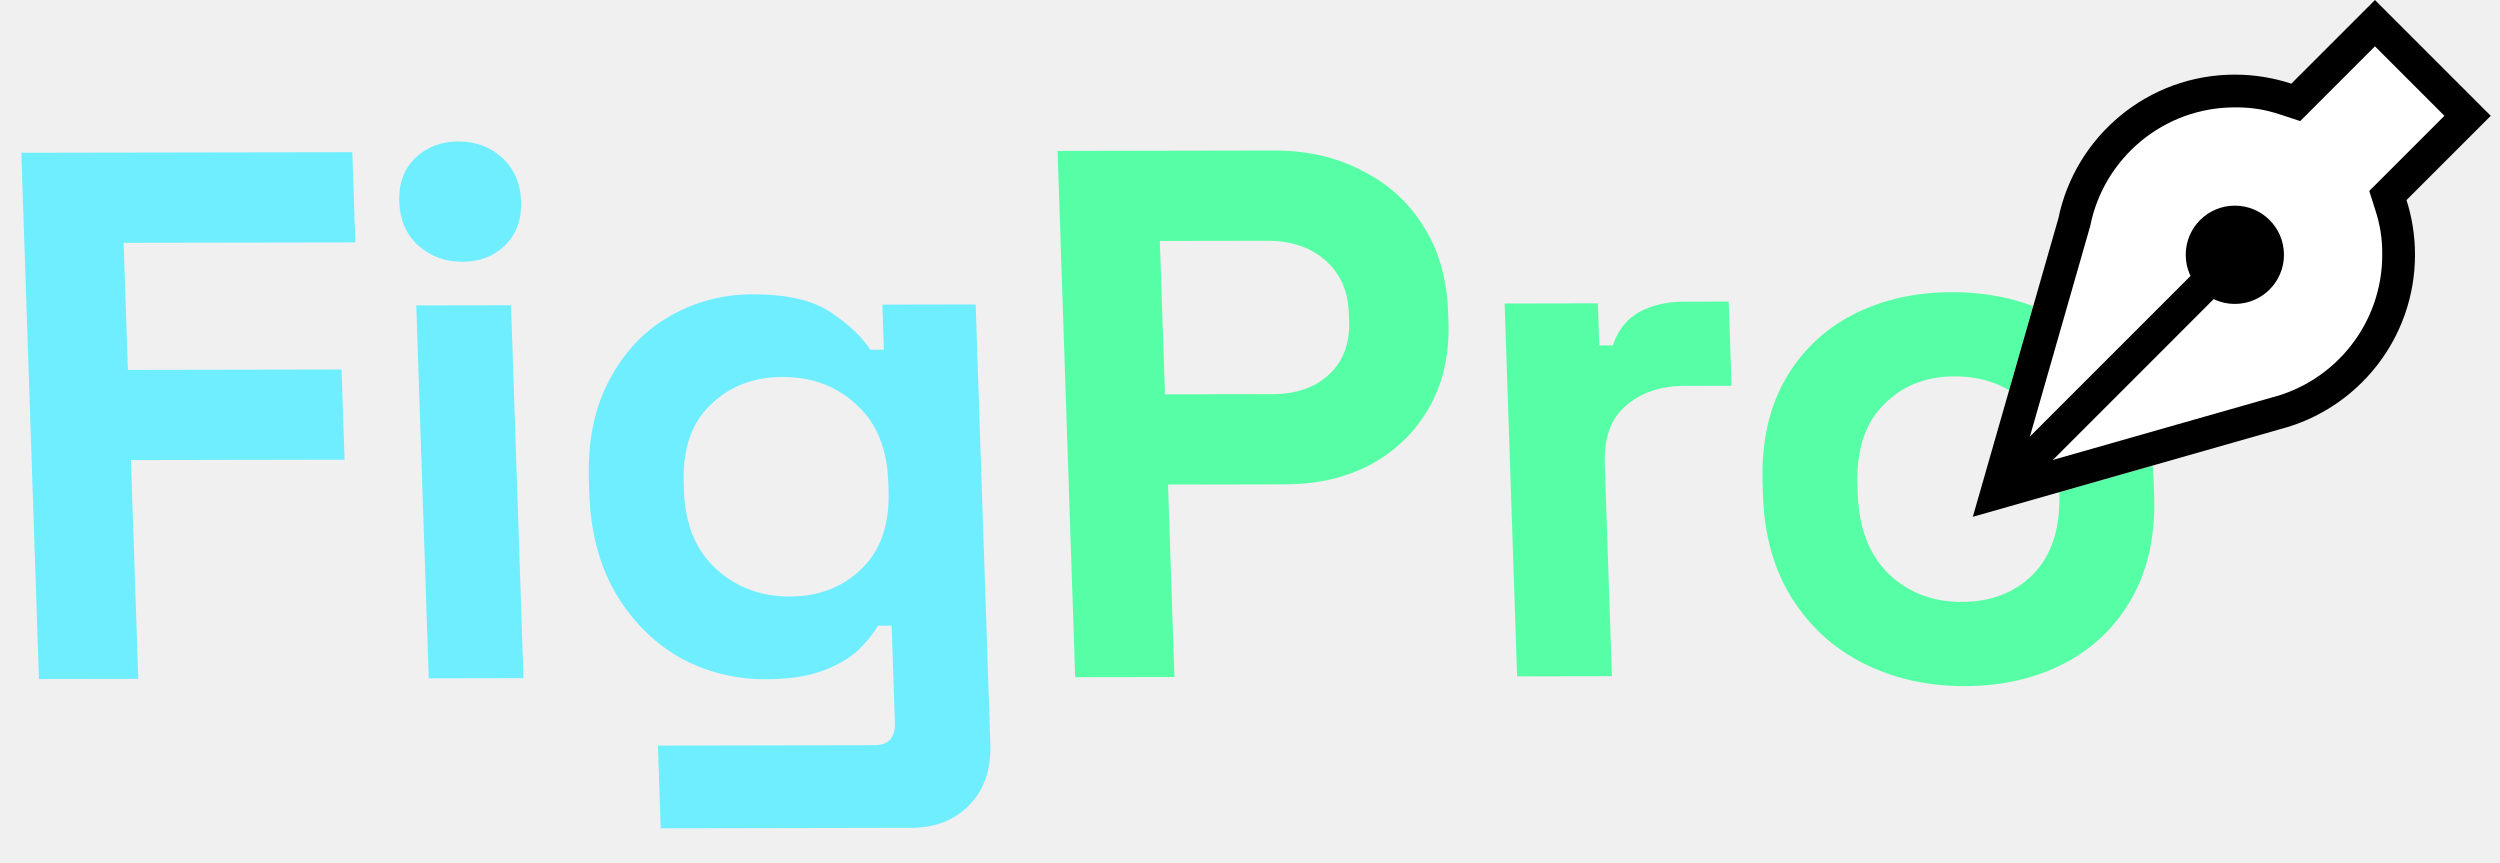
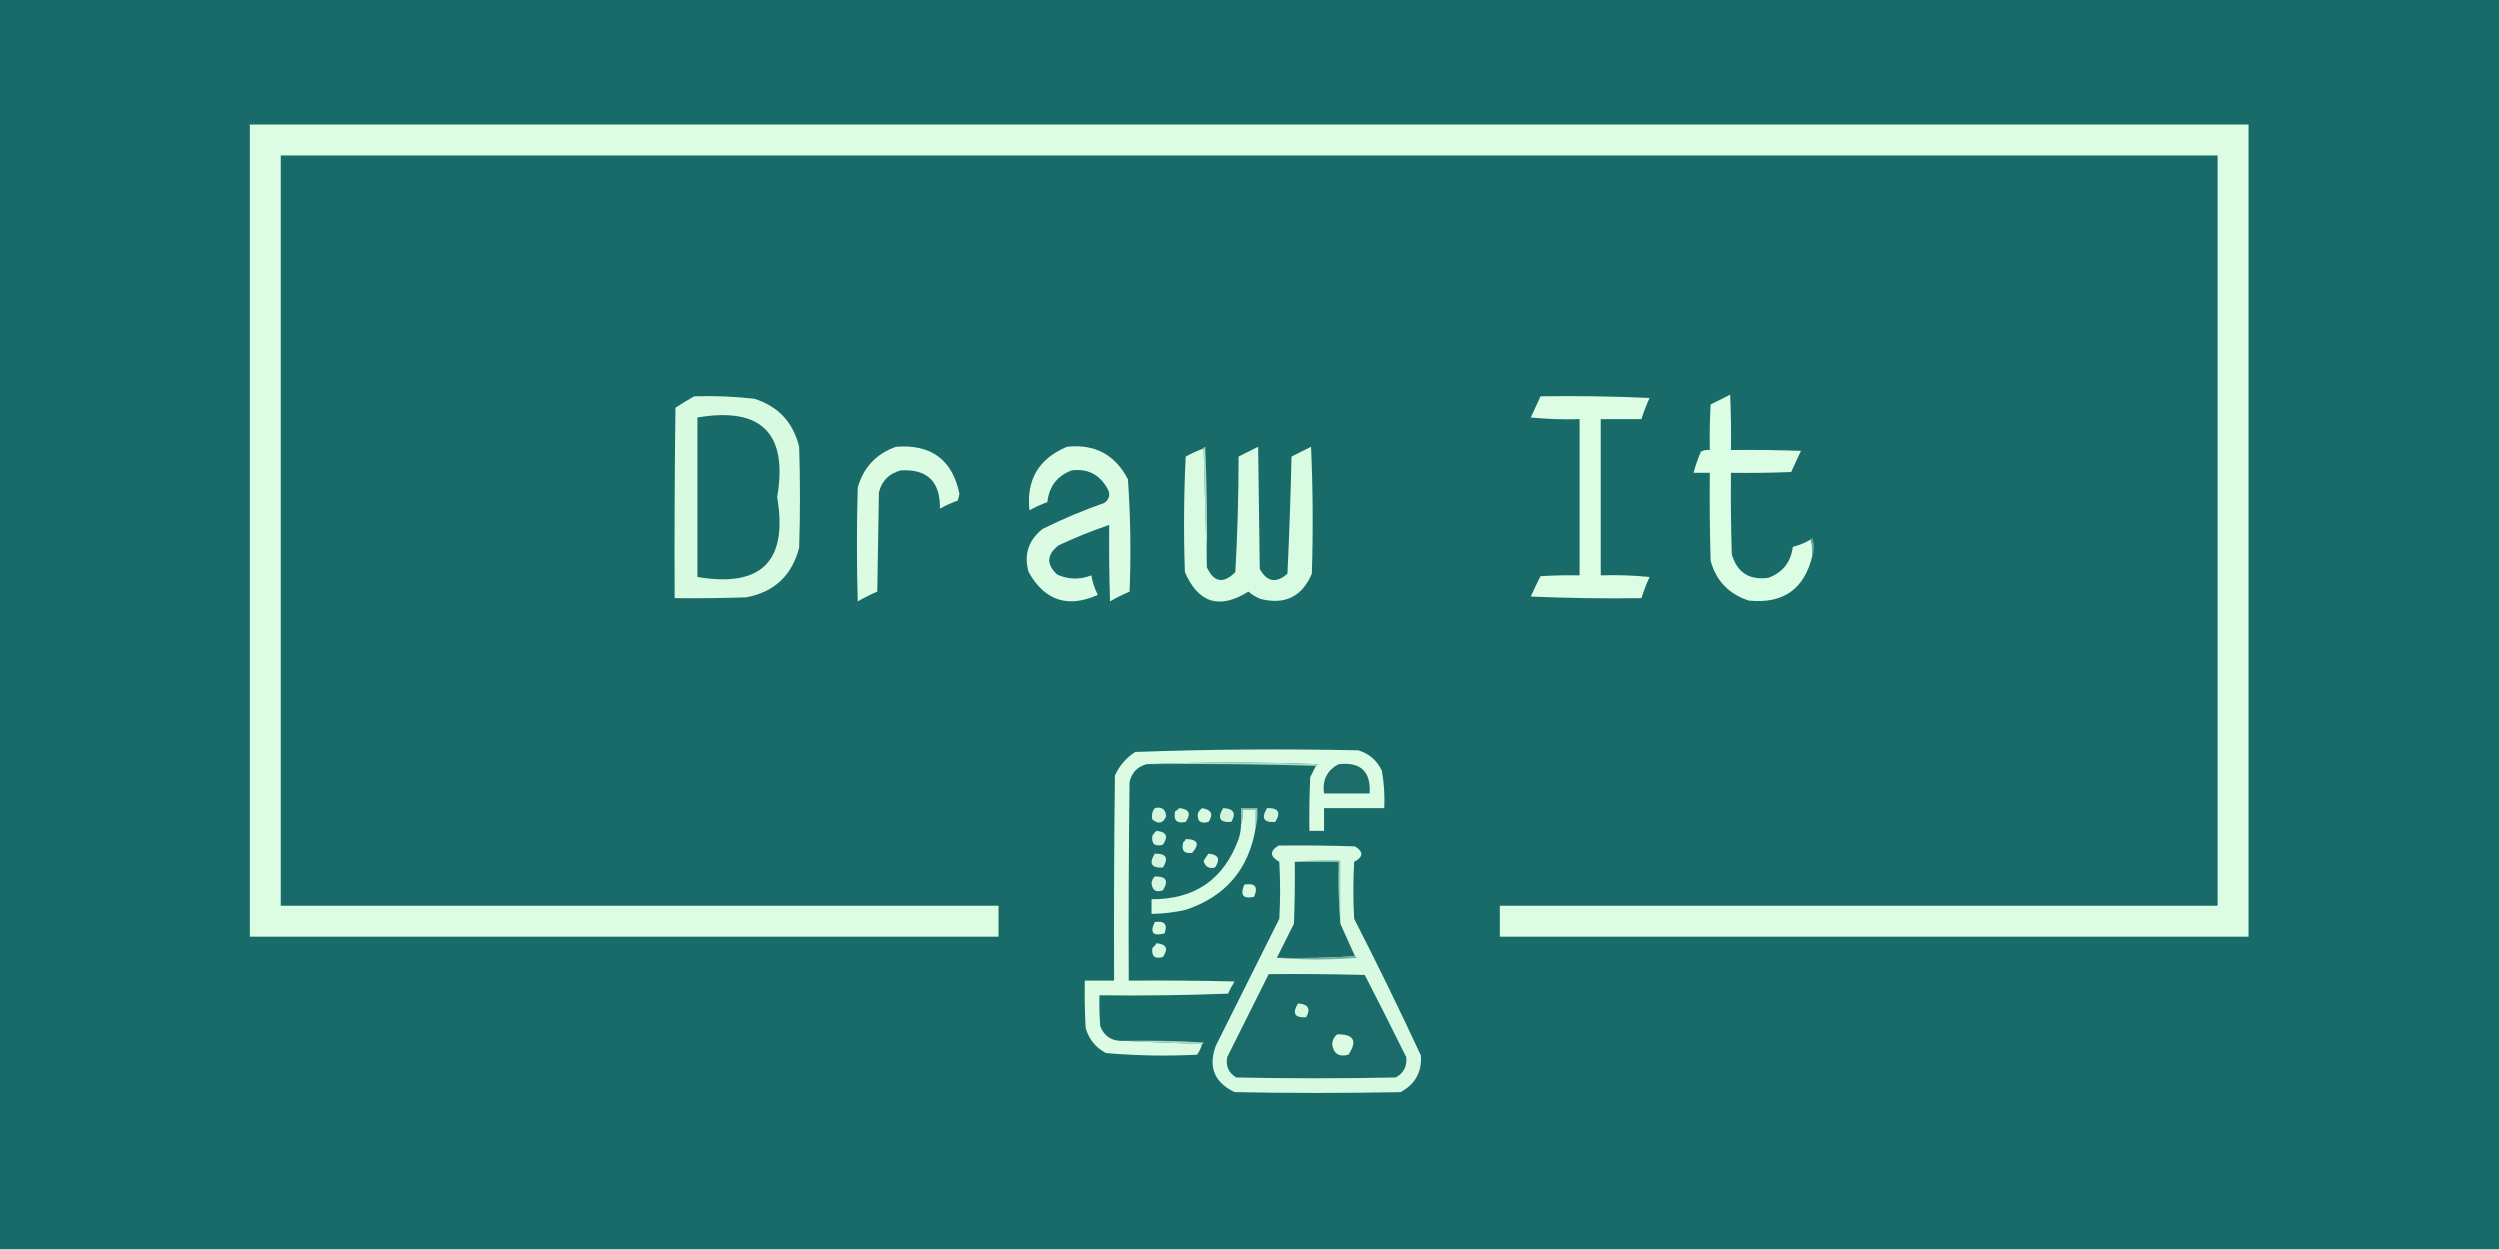
- <svg xmlns="http://www.w3.org/2000/svg" width="58" height="20" viewBox="0 0 58 20" fill="none">
-   <g clip-path="url(#clip0_1874_739)">
-     <path d="M0.904 15.754L0.495 3.544L8.174 3.531L8.244 5.624L2.869 5.633L2.967 8.581L7.924 8.572L7.994 10.665L3.038 10.674L3.208 15.75L0.904 15.754ZM9.947 15.738L9.657 7.086L11.856 7.082L12.146 15.734L9.947 15.738ZM10.723 6.073C10.327 6.073 9.985 5.946 9.698 5.691C9.422 5.436 9.276 5.099 9.262 4.68C9.248 4.261 9.371 3.924 9.63 3.668C9.901 3.411 10.234 3.283 10.629 3.282C11.036 3.281 11.378 3.409 11.654 3.664C11.93 3.919 12.075 4.256 12.09 4.675C12.104 5.093 11.981 5.431 11.722 5.687C11.463 5.944 11.13 6.072 10.723 6.073ZM13.671 11.44L13.662 11.161C13.631 10.254 13.786 9.48 14.125 8.84C14.464 8.188 14.924 7.693 15.506 7.355C16.1 7.005 16.751 6.829 17.461 6.828C18.252 6.827 18.856 6.965 19.272 7.244C19.689 7.522 19.995 7.812 20.192 8.114L20.506 8.114L20.471 7.067L22.635 7.063L22.976 17.249C22.996 17.842 22.837 18.314 22.5 18.663C22.163 19.024 21.704 19.205 21.122 19.206L15.328 19.217L15.264 17.298L20.29 17.289C20.616 17.288 20.773 17.114 20.761 16.765L20.686 14.515L20.371 14.515C20.261 14.702 20.105 14.894 19.902 15.092C19.699 15.278 19.425 15.436 19.08 15.564C18.735 15.693 18.295 15.758 17.76 15.758C17.05 15.76 16.387 15.592 15.771 15.256C15.166 14.908 14.672 14.415 14.29 13.776C13.908 13.126 13.701 12.347 13.671 11.44ZM18.324 13.839C18.999 13.838 19.556 13.621 19.995 13.19C20.435 12.759 20.641 12.154 20.615 11.375L20.609 11.201C20.583 10.41 20.336 9.806 19.868 9.388C19.411 8.959 18.84 8.744 18.153 8.746C17.479 8.747 16.922 8.963 16.482 9.394C16.043 9.813 15.836 10.418 15.862 11.209L15.868 11.384C15.894 12.163 16.142 12.767 16.61 13.196C17.078 13.626 17.649 13.84 18.324 13.839Z" fill="#6FEEFF" />
-     <path d="M24.944 15.711L24.535 3.501L29.561 3.492C30.329 3.491 31.009 3.647 31.601 3.96C32.204 4.261 32.678 4.69 33.023 5.248C33.379 5.805 33.57 6.468 33.596 7.235L33.604 7.48C33.629 8.235 33.477 8.899 33.147 9.469C32.828 10.028 32.377 10.464 31.795 10.78C31.223 11.083 30.565 11.235 29.82 11.237L27.098 11.242L27.247 15.707L24.944 15.711ZM27.028 9.148L29.523 9.144C30.07 9.143 30.507 8.991 30.834 8.688C31.162 8.385 31.317 7.972 31.299 7.449L31.293 7.274C31.276 6.751 31.093 6.339 30.745 6.037C30.398 5.735 29.951 5.585 29.404 5.586L26.908 5.59L27.028 9.148ZM35.197 15.692L34.907 7.041L37.071 7.037L37.104 8.014L37.418 8.013C37.534 7.664 37.735 7.408 38.02 7.245C38.318 7.082 38.664 7 39.059 6.999L40.106 6.997L40.172 8.95L39.09 8.952C38.532 8.953 38.077 9.105 37.727 9.408C37.376 9.7 37.21 10.153 37.231 10.77L37.396 15.688L35.197 15.692ZM45.587 15.918C44.726 15.92 43.947 15.746 43.249 15.399C42.551 15.051 41.993 14.546 41.575 13.884C41.157 13.222 40.933 12.426 40.901 11.496L40.892 11.217C40.861 10.287 41.032 9.49 41.405 8.826C41.779 8.163 42.303 7.656 42.977 7.306C43.652 6.956 44.42 6.78 45.281 6.778C46.142 6.777 46.922 6.95 47.62 7.298C48.318 7.645 48.876 8.15 49.294 8.812C49.711 9.474 49.936 10.27 49.967 11.201L49.976 11.48C50.008 12.41 49.836 13.207 49.463 13.87C49.09 14.534 48.566 15.04 47.891 15.391C47.216 15.741 46.448 15.916 45.587 15.918ZM45.522 13.964C46.197 13.963 46.748 13.747 47.176 13.316C47.603 12.873 47.803 12.245 47.776 11.431L47.77 11.257C47.742 10.443 47.501 9.821 47.044 9.392C46.599 8.951 46.033 8.731 45.346 8.732C44.672 8.733 44.121 8.955 43.693 9.398C43.266 9.829 43.065 10.451 43.093 11.265L43.099 11.44C43.126 12.254 43.368 12.881 43.825 13.322C44.281 13.752 44.847 13.966 45.522 13.964Z" fill="#56FFA6" />
-     <path d="M47.755 5.063C48.147 3.161 49.831 1.731 51.848 1.731C52.306 1.731 52.746 1.805 53.158 1.941L55.099 0L57.786 2.687L55.831 4.641C55.959 5.042 56.028 5.468 56.028 5.911C56.028 7.856 54.699 9.49 52.9 9.957L45.769 11.99L47.755 5.063Z" fill="white" />
-     <path d="M55.099 1.075L53.696 2.478L53.365 2.809L52.92 2.663C52.564 2.543 52.243 2.489 51.848 2.491C50.198 2.491 48.82 3.661 48.499 5.216L48.493 5.245L48.485 5.272L46.877 10.884L52.692 9.226L52.701 9.224L52.71 9.221C54.182 8.84 55.268 7.501 55.268 5.911C55.27 5.529 55.22 5.218 55.107 4.872L54.967 4.431L55.294 4.104L56.711 2.687L55.099 1.075ZM47.755 5.063C48.147 3.161 49.831 1.731 51.848 1.731C52.306 1.731 52.746 1.805 53.158 1.941L54.562 0.538L55.099 0L55.637 0.538L57.249 2.15L57.786 2.687L57.249 3.224L55.831 4.641C55.959 5.042 56.028 5.468 56.028 5.911C56.028 7.856 54.699 9.49 52.9 9.957L46.63 11.745L45.769 11.99L46.016 11.13L47.755 5.063Z" fill="black" />
-     <path d="M46.798 11.499L46.529 11.768L45.992 11.23L46.26 10.962L51.58 5.642L51.848 5.374L52.386 5.911L52.117 6.18L46.798 11.499Z" fill="black" />
-     <path d="M52.988 5.911C52.988 5.281 52.478 4.771 51.848 4.771C51.219 4.771 50.709 5.281 50.709 5.911C50.709 6.54 51.219 7.051 51.848 7.051C52.478 7.051 52.988 6.54 52.988 5.911Z" fill="black" />
+ <svg xmlns="http://www.w3.org/2000/svg" version="1.1" width="1536px" height="768px" style="shape-rendering:geometricPrecision; text-rendering:geometricPrecision; image-rendering:optimizeQuality; fill-rule:evenodd; clip-rule:evenodd">
+   <g>
+     <path style="opacity:1" fill="#196b69" d="M -0.5,-0.5 C 511.5,-0.5 1023.5,-0.5 1535.5,-0.5C 1535.5,255.5 1535.5,511.5 1535.5,767.5C 1023.5,767.5 511.5,767.5 -0.5,767.5C -0.5,511.5 -0.5,255.5 -0.5,-0.5 Z" />
  </g>
-   <defs>
-     <clipPath id="clip0_1874_739">
-       <rect width="58" height="20" fill="white" />
-     </clipPath>
-   </defs>
+   <g>
+     <path style="opacity:1" fill="#dcfde3" d="M 153.5,76.5 C 562.833,76.5 972.167,76.5 1381.5,76.5C 1381.5,242.833 1381.5,409.167 1381.5,575.5C 1228.17,575.5 1074.83,575.5 921.5,575.5C 921.5,569.167 921.5,562.833 921.5,556.5C 1068.5,556.5 1215.5,556.5 1362.5,556.5C 1362.5,402.833 1362.5,249.167 1362.5,95.5C 965.833,95.5 569.167,95.5 172.5,95.5C 172.5,249.167 172.5,402.833 172.5,556.5C 319.5,556.5 466.5,556.5 613.5,556.5C 613.5,562.833 613.5,569.167 613.5,575.5C 460.167,575.5 306.833,575.5 153.5,575.5C 153.5,409.167 153.5,242.833 153.5,76.5 Z" />
+   </g>
+   <g>
+     <path style="opacity:1" fill="#d8fae1" d="M 426.5,243.5 C 438.886,243.106 451.22,243.606 463.5,245C 478.18,249.68 487.346,259.513 491,274.5C 491.667,295.167 491.667,315.833 491,336.5C 486.603,353.564 475.77,363.731 458.5,367C 443.837,367.5 429.17,367.667 414.5,367.5C 414.333,328.499 414.5,289.499 415,250.5C 418.814,248.016 422.647,245.682 426.5,243.5 Z" />
+   </g>
+   <g>
+     <path style="opacity:1" fill="#dcfde3" d="M 946.5,243.5 C 968.843,243.167 991.177,243.5 1013.5,244.5C 1011.54,248.754 1009.87,253.088 1008.5,257.5C 1000.17,257.5 991.833,257.5 983.5,257.5C 983.5,289.5 983.5,321.5 983.5,353.5C 993.522,353.168 1003.52,353.501 1013.5,354.5C 1011.54,358.754 1009.87,363.088 1008.5,367.5C 985.824,367.833 963.157,367.5 940.5,366.5C 942.407,362.273 944.407,358.106 946.5,354C 954.493,353.5 962.493,353.334 970.5,353.5C 970.5,321.5 970.5,289.5 970.5,257.5C 960.478,257.832 950.478,257.499 940.5,256.5C 942.506,252.137 944.506,247.804 946.5,243.5 Z" />
+   </g>
+   <g>
+     <path style="opacity:1" fill="#dbfde3" d="M 1112.5,331.5 C 1113.48,334.625 1113.81,337.958 1113.5,341.5C 1108.6,361.965 1095.6,371.131 1074.5,369C 1062.23,365.061 1054.39,356.894 1051,344.5C 1050.5,326.503 1050.33,308.503 1050.5,290.5C 1047.17,290.5 1043.83,290.5 1040.5,290.5C 1041.71,286.1 1043.21,281.767 1045,277.5C 1046.7,276.594 1048.53,276.261 1050.5,276.5C 1050.33,267.161 1050.5,257.827 1051,248.5C 1055,246.5 1059,244.5 1063,242.5C 1063.5,253.828 1063.67,265.162 1063.5,276.5C 1077.84,276.333 1092.17,276.5 1106.5,277C 1104.5,281.333 1102.5,285.667 1100.5,290C 1088.17,290.5 1075.84,290.667 1063.5,290.5C 1063.33,307.17 1063.5,323.837 1064,340.5C 1067.26,351.743 1074.76,356.576 1086.5,355C 1095.31,351.719 1100.31,345.386 1101.5,336C 1105.43,334.972 1109.1,333.472 1112.5,331.5 Z" />
+   </g>
+   <g>
+     <path style="opacity:1" fill="#196b69" d="M 428.5,256.5 C 467.844,249.844 484.178,266.178 477.5,305.5C 484.188,344.812 467.855,361.145 428.5,354.5C 428.5,321.833 428.5,289.167 428.5,256.5 Z" />
+   </g>
+   <g>
+     <path style="opacity:1" fill="#dbfce2" d="M 550.5,274.5 C 572.188,272.816 585.188,282.482 589.5,303.5C 589.167,304.833 588.833,306.167 588.5,307.5C 584.714,308.893 581.048,310.559 577.5,312.5C 577.765,295.929 569.765,288.096 553.5,289C 546.333,290.833 541.833,295.333 540,302.5C 539.667,322.833 539.333,343.167 539,363.5C 534.876,365.229 530.876,367.229 527,369.5C 526.333,346.167 526.333,322.833 527,299.5C 530.554,287.114 538.387,278.78 550.5,274.5 Z" />
+   </g>
+   <g>
+     <path style="opacity:1" fill="#dbfce2" d="M 655.5,274.5 C 672.654,272.658 685.154,279.324 693,294.5C 694.614,317.458 694.947,340.458 694,363.5C 689.876,365.229 685.876,367.229 682,369.5C 681.5,353.837 681.333,338.17 681.5,322.5C 670.972,326.094 660.639,330.261 650.5,335C 643.08,340.656 642.747,346.656 649.5,353C 656.411,356.111 663.411,356.278 670.5,353.5C 671.223,357.669 672.556,361.669 674.5,365.5C 656.042,373.736 641.875,369.069 632,351.5C 628.946,340.852 631.779,332.019 640.5,325C 652.818,318.892 665.485,313.559 678.5,309C 681.951,306.428 682.451,303.261 680,299.5C 675.17,291.335 668.003,287.835 658.5,289C 649.562,292.337 644.562,298.837 643.5,308.5C 639.714,309.893 636.048,311.559 632.5,313.5C 630.47,294.847 638.137,281.847 655.5,274.5 Z" />
+   </g>
+   <g>
+     <path style="opacity:1" fill="#aedbc6" d="M 739.5,275.5 C 739.56,274.957 739.893,274.624 740.5,274.5C 741.5,299.158 741.833,323.824 741.5,348.5C 740.833,324.167 740.167,299.833 739.5,275.5 Z" />
+   </g>
+   <g>
+     <path style="opacity:1" fill="#d9fbe1" d="M 739.5,275.5 C 740.167,299.833 740.833,324.167 741.5,348.5C 745.781,357.853 751.614,358.853 759,351.5C 760.304,327.896 760.97,304.23 761,280.5C 765,278.5 769,276.5 773,274.5C 773.333,299.5 773.667,324.5 774,349.5C 778.402,357.558 784.068,358.558 791,352.5C 792.138,328.556 792.971,304.556 793.5,280.5C 797.5,278.5 801.5,276.5 805.5,274.5C 806.667,300.494 806.833,326.494 806,352.5C 799.985,366.591 789.485,371.757 774.5,368C 771.735,366.871 769.235,365.371 767,363.5C 749.255,374.584 736.255,370.584 728,351.5C 727.167,327.826 727.334,304.16 728.5,280.5C 732.043,278.562 735.71,276.895 739.5,275.5 Z" />
+   </g>
+   <g>
+     <path style="opacity:1" fill="#65a498" d="M 1112.5,331.5 C 1112.56,330.957 1112.89,330.624 1113.5,330.5C 1114.81,334.315 1114.81,337.981 1113.5,341.5C 1113.81,337.958 1113.48,334.625 1112.5,331.5 Z" />
+   </g>
+   <g>
+     <path style="opacity:1" fill="#dbfce2" d="M 808.5,470.5 C 809.043,470.44 809.376,470.107 809.5,469.5C 774.336,468.17 739.336,468.17 704.5,469.5C 698.815,471.019 695.315,474.686 694,480.5C 693.5,521.165 693.333,561.832 693.5,602.5C 715.169,602.333 736.836,602.5 758.5,603C 757.039,605.421 755.706,607.921 754.5,610.5C 728.175,611.5 701.842,611.833 675.5,611.5C 675.334,617.842 675.5,624.175 676,630.5C 678.372,636.608 682.872,639.608 689.5,639.5C 705.833,640.167 722.167,640.833 738.5,641.5C 737.914,643.84 736.914,646.007 735.5,648C 716.781,648.948 698.114,648.614 679.5,647C 673.121,643.62 668.954,638.454 667,631.5C 666.5,621.839 666.334,612.172 666.5,602.5C 672.5,602.5 678.5,602.5 684.5,602.5C 684.333,560.499 684.5,518.499 685,476.5C 687.729,470.437 691.896,465.603 697.5,462C 743.108,460.349 788.774,460.015 834.5,461C 841.181,463.013 846.014,467.18 849,473.5C 850.356,481.095 850.856,488.762 850.5,496.5C 838.167,496.5 825.833,496.5 813.5,496.5C 813.5,501.167 813.5,505.833 813.5,510.5C 810.5,510.5 807.5,510.5 804.5,510.5C 804.333,499.495 804.5,488.495 805,477.5C 806.18,475.14 807.347,472.807 808.5,470.5 Z" />
+   </g>
+   <g>
+     <path style="opacity:1" fill="#aedbc6" d="M 704.5,469.5 C 739.336,468.17 774.336,468.17 809.5,469.5C 809.376,470.107 809.043,470.44 808.5,470.5C 774.004,469.502 739.337,469.168 704.5,469.5 Z" />
+   </g>
+   <g>
+     <path style="opacity:1" fill="#1c6c6a" d="M 822.5,469.5 C 836.027,468.029 842.361,474.029 841.5,487.5C 832.167,487.5 822.833,487.5 813.5,487.5C 812.345,479.237 815.345,473.237 822.5,469.5 Z" />
+   </g>
+   <g>
+     <path style="opacity:1" fill="#92c5b4" d="M 771.5,508.5 C 771.5,504.833 771.5,501.167 771.5,497.5C 768.833,497.5 766.167,497.5 763.5,497.5C 763.81,500.713 763.477,503.713 762.5,506.5C 762.5,503.167 762.5,499.833 762.5,496.5C 765.833,496.5 769.167,496.5 772.5,496.5C 772.817,500.702 772.483,504.702 771.5,508.5 Z" />
+   </g>
+   <g>
+     <path style="opacity:1" fill="#d3f6dd" d="M 709.5,496.5 C 713.789,495.483 716.122,497.15 716.5,501.5C 714.636,505.908 711.803,506.575 708,503.5C 707.4,500.905 707.9,498.571 709.5,496.5 Z" />
+   </g>
+   <g>
+     <path style="opacity:1" fill="#d4f7de" d="M 724.5,496.5 C 730.651,497.103 731.984,499.936 728.5,505C 723,506.167 720.833,504 722,498.5C 722.995,497.934 723.828,497.267 724.5,496.5 Z" />
+   </g>
+   <g>
+     <path style="opacity:1" fill="#d8fae1" d="M 738.5,496.5 C 744.348,497.463 745.681,500.297 742.5,505C 737.502,506.33 735.336,504.496 736,499.5C 736.698,498.309 737.531,497.309 738.5,496.5 Z" />
+   </g>
+   <g>
+     <path style="opacity:1" fill="#d1f5dc" d="M 751.5,496.5 C 758.006,496.807 759.672,499.64 756.5,505C 749.416,505.475 747.749,502.642 751.5,496.5 Z" />
+   </g>
+   <g>
+     <path style="opacity:1" fill="#d9fbe2" d="M 771.5,508.5 C 767.33,534.015 752.997,550.849 728.5,559C 721.588,560.572 714.588,561.406 707.5,561.5C 707.5,558.5 707.5,555.5 707.5,552.5C 734.13,552.621 751.964,540.287 761,515.5C 761.953,512.568 762.453,509.568 762.5,506.5C 763.477,503.713 763.81,500.713 763.5,497.5C 766.167,497.5 768.833,497.5 771.5,497.5C 771.5,501.167 771.5,504.833 771.5,508.5 Z" />
+   </g>
+   <g>
+     <path style="opacity:1" fill="#d1f5dc" d="M 778.5,496.5 C 785.486,496.331 787.153,499.164 783.5,505C 776.406,505.513 774.739,502.679 778.5,496.5 Z" />
+   </g>
+   <g>
+     <path style="opacity:1" fill="#d3f7de" d="M 710.5,510.5 C 716.643,511.026 717.976,513.86 714.5,519C 709.502,520.33 707.336,518.496 708,513.5C 708.698,512.309 709.531,511.309 710.5,510.5 Z" />
+   </g>
+   <g>
+     <path style="opacity:1" fill="#d6f9e0" d="M 728.5,515.5 C 735.924,515.62 737.257,518.454 732.5,524C 727.504,524.664 725.67,522.498 727,517.5C 727.717,516.956 728.217,516.289 728.5,515.5 Z" />
+   </g>
+   <g>
+     <path style="opacity:1" fill="#d8fae1" d="M 785.5,519.5 C 801.17,519.333 816.837,519.5 832.5,520C 837.883,523.338 837.717,526.505 832,529.5C 831.333,541.167 831.333,552.833 832,564.5C 846.216,592.265 859.883,620.265 873,648.5C 873.666,658.666 869.5,666.166 860.5,671C 826.5,671.667 792.5,671.667 758.5,671C 746.052,664.992 742.219,655.492 747,642.5C 760,616.5 773,590.5 786,564.5C 786.667,552.833 786.667,541.167 786,529.5C 780.18,526.278 780.013,522.944 785.5,519.5 Z" />
+   </g>
+   <g>
+     <path style="opacity:1" fill="#d2f6dd" d="M 709.5,524.5 C 716.486,524.331 718.153,527.164 714.5,533C 707.409,533.396 705.742,530.562 709.5,524.5 Z" />
+   </g>
+   <g>
+     <path style="opacity:1" fill="#d8fae1" d="M 742.5,524.5 C 748.643,525.026 749.976,527.86 746.5,533C 742.885,533.952 740.552,532.619 739.5,529C 740.386,527.385 741.386,525.885 742.5,524.5 Z" />
+   </g>
+   <g>
+     <path style="opacity:1" fill="#9dcebb" d="M 795.5,529.5 C 804.652,528.506 813.985,528.173 823.5,528.5C 823.5,541.5 823.5,554.5 823.5,567.5C 822.505,555.011 822.171,542.344 822.5,529.5C 813.5,529.5 804.5,529.5 795.5,529.5 Z" />
+   </g>
+   <g>
+     <path style="opacity:1" fill="#196b69" d="M 795.5,529.5 C 804.5,529.5 813.5,529.5 822.5,529.5C 822.171,542.344 822.505,555.011 823.5,567.5C 826.5,574.167 829.5,580.833 832.5,587.5C 816.675,588.496 800.675,588.83 784.5,588.5C 787.987,581.527 791.487,574.527 795,567.5C 795.5,554.838 795.667,542.171 795.5,529.5 Z" />
+   </g>
+   <g>
+     <path style="opacity:1" fill="#d3f7de" d="M 709.5,538.5 C 716.486,538.331 718.153,541.164 714.5,547C 710.229,548.513 707.895,547.013 707.5,542.5C 707.752,540.927 708.418,539.594 709.5,538.5 Z" />
+   </g>
+   <g>
+     <path style="opacity:1" fill="#d6f9e0" d="M 764.5,543.5 C 771.158,542.344 773.158,544.844 770.5,551C 763.75,552.469 761.75,549.969 764.5,543.5 Z" />
+   </g>
+   <g>
+     <path style="opacity:1" fill="#d9fbe1" d="M 709.5,566.5 C 715.521,565.573 717.521,567.906 715.5,573.5C 708.345,575.351 706.345,573.018 709.5,566.5 Z" />
+   </g>
+   <g>
+     <path style="opacity:1" fill="#d5f8df" d="M 710.5,579.5 C 716.643,580.026 717.976,582.86 714.5,588C 709.545,589.376 707.379,587.542 708,582.5C 709.045,581.627 709.878,580.627 710.5,579.5 Z" />
+   </g>
+   <g>
+     <path style="opacity:1" fill="#70ac9f" d="M 832.5,587.5 C 833.043,587.56 833.376,587.893 833.5,588.5C 817.005,589.827 800.672,589.827 784.5,588.5C 800.675,588.83 816.675,588.496 832.5,587.5 Z" />
+   </g>
+   <g>
+     <path style="opacity:1" fill="#1a6b69" d="M 779.5,598.5 C 799.169,598.333 818.836,598.5 838.5,599C 847.128,615.756 855.628,632.589 864,649.5C 864.604,655.125 862.438,659.292 857.5,662C 824.833,662.667 792.167,662.667 759.5,662C 754.79,659.081 752.957,654.915 754,649.5C 762.513,632.473 771.013,615.473 779.5,598.5 Z" />
+   </g>
+   <g>
+     <path style="opacity:1" fill="#d4f7de" d="M 797.5,616.5 C 803.803,616.924 805.469,619.757 802.5,625C 795.416,625.475 793.749,622.642 797.5,616.5 Z" />
+   </g>
+   <g>
+     <path style="opacity:1" fill="#dafce2" d="M 821.5,635.5 C 831.818,635.322 834.151,639.489 828.5,648C 822.613,649.565 819.28,647.398 818.5,641.5C 818.628,639.045 819.628,637.045 821.5,635.5 Z" />
+   </g>
+   <g>
+     <path style="opacity:1" fill="#aedcc6" d="M 689.5,639.5 C 706.18,639.167 722.847,639.501 739.5,640.5C 739.376,641.107 739.043,641.44 738.5,641.5C 722.167,640.833 705.833,640.167 689.5,639.5 Z" />
+   </g>
</svg>
